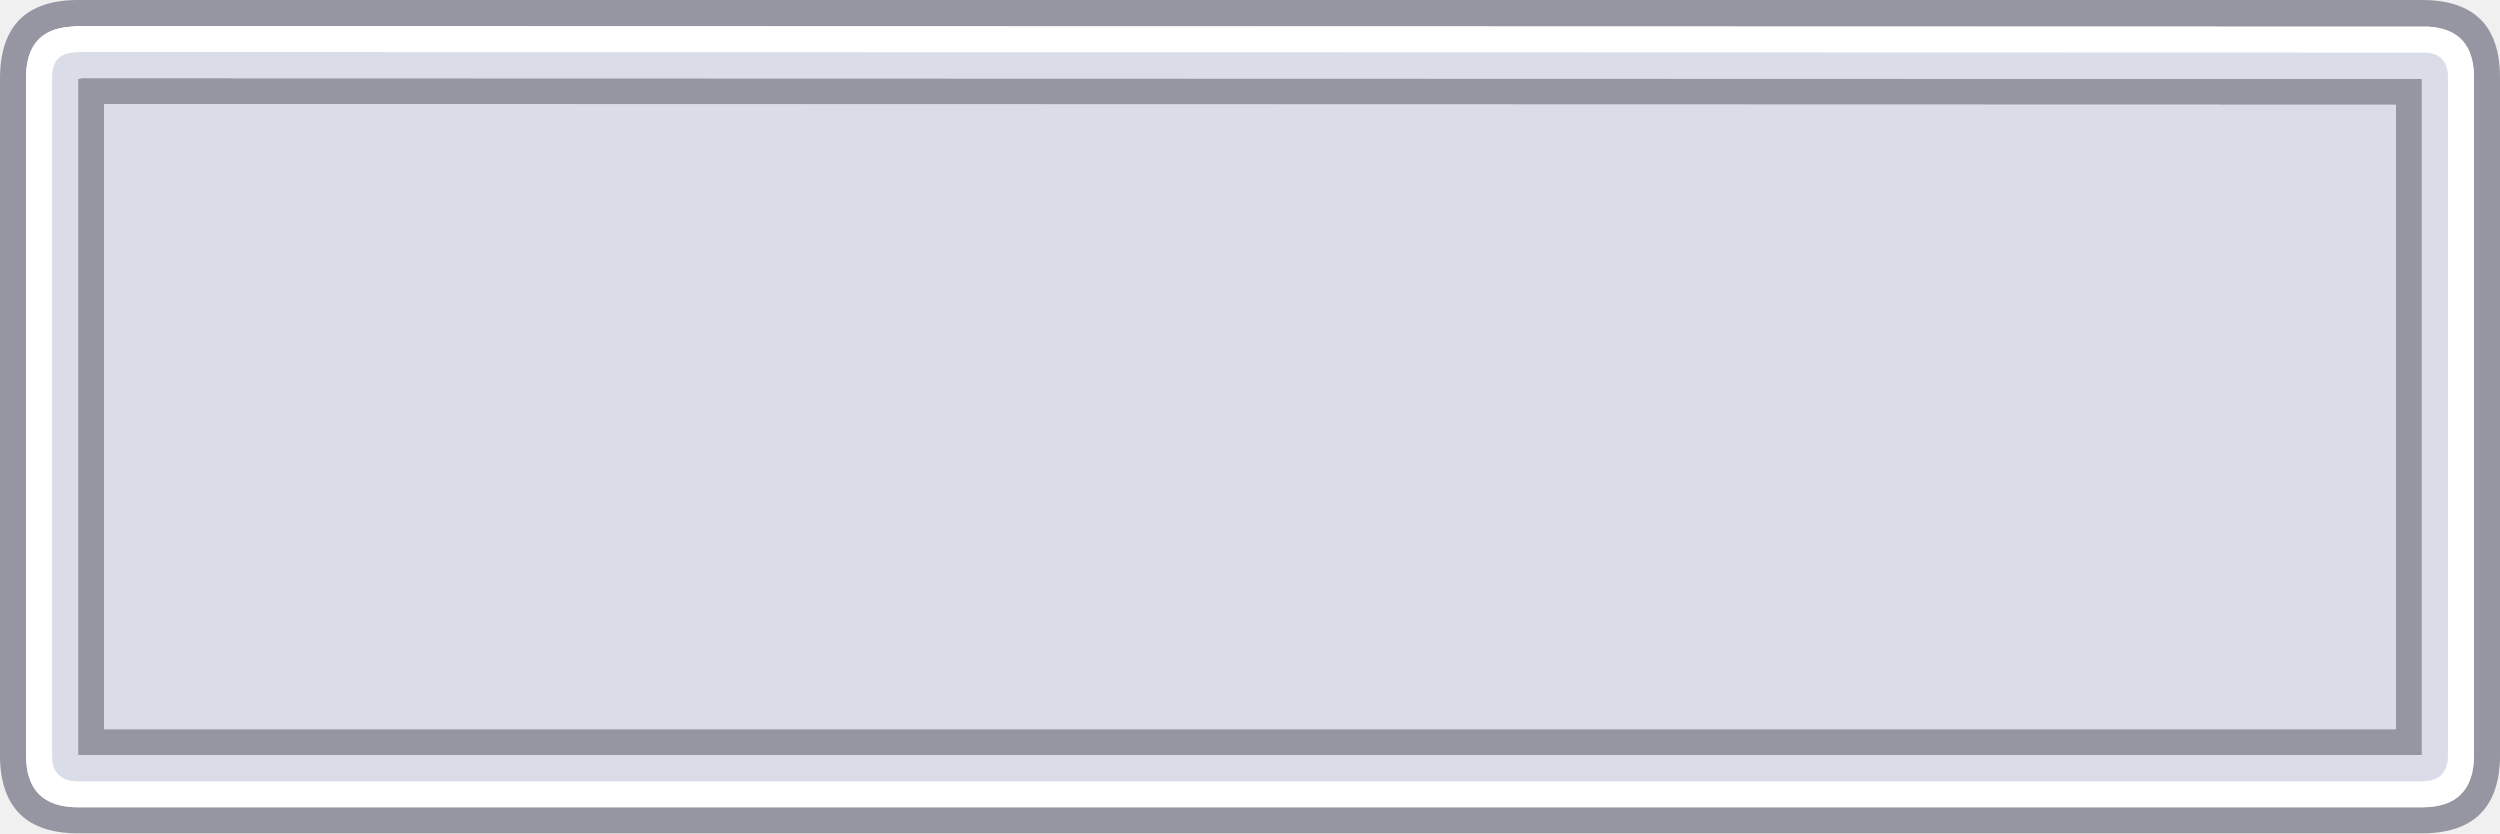
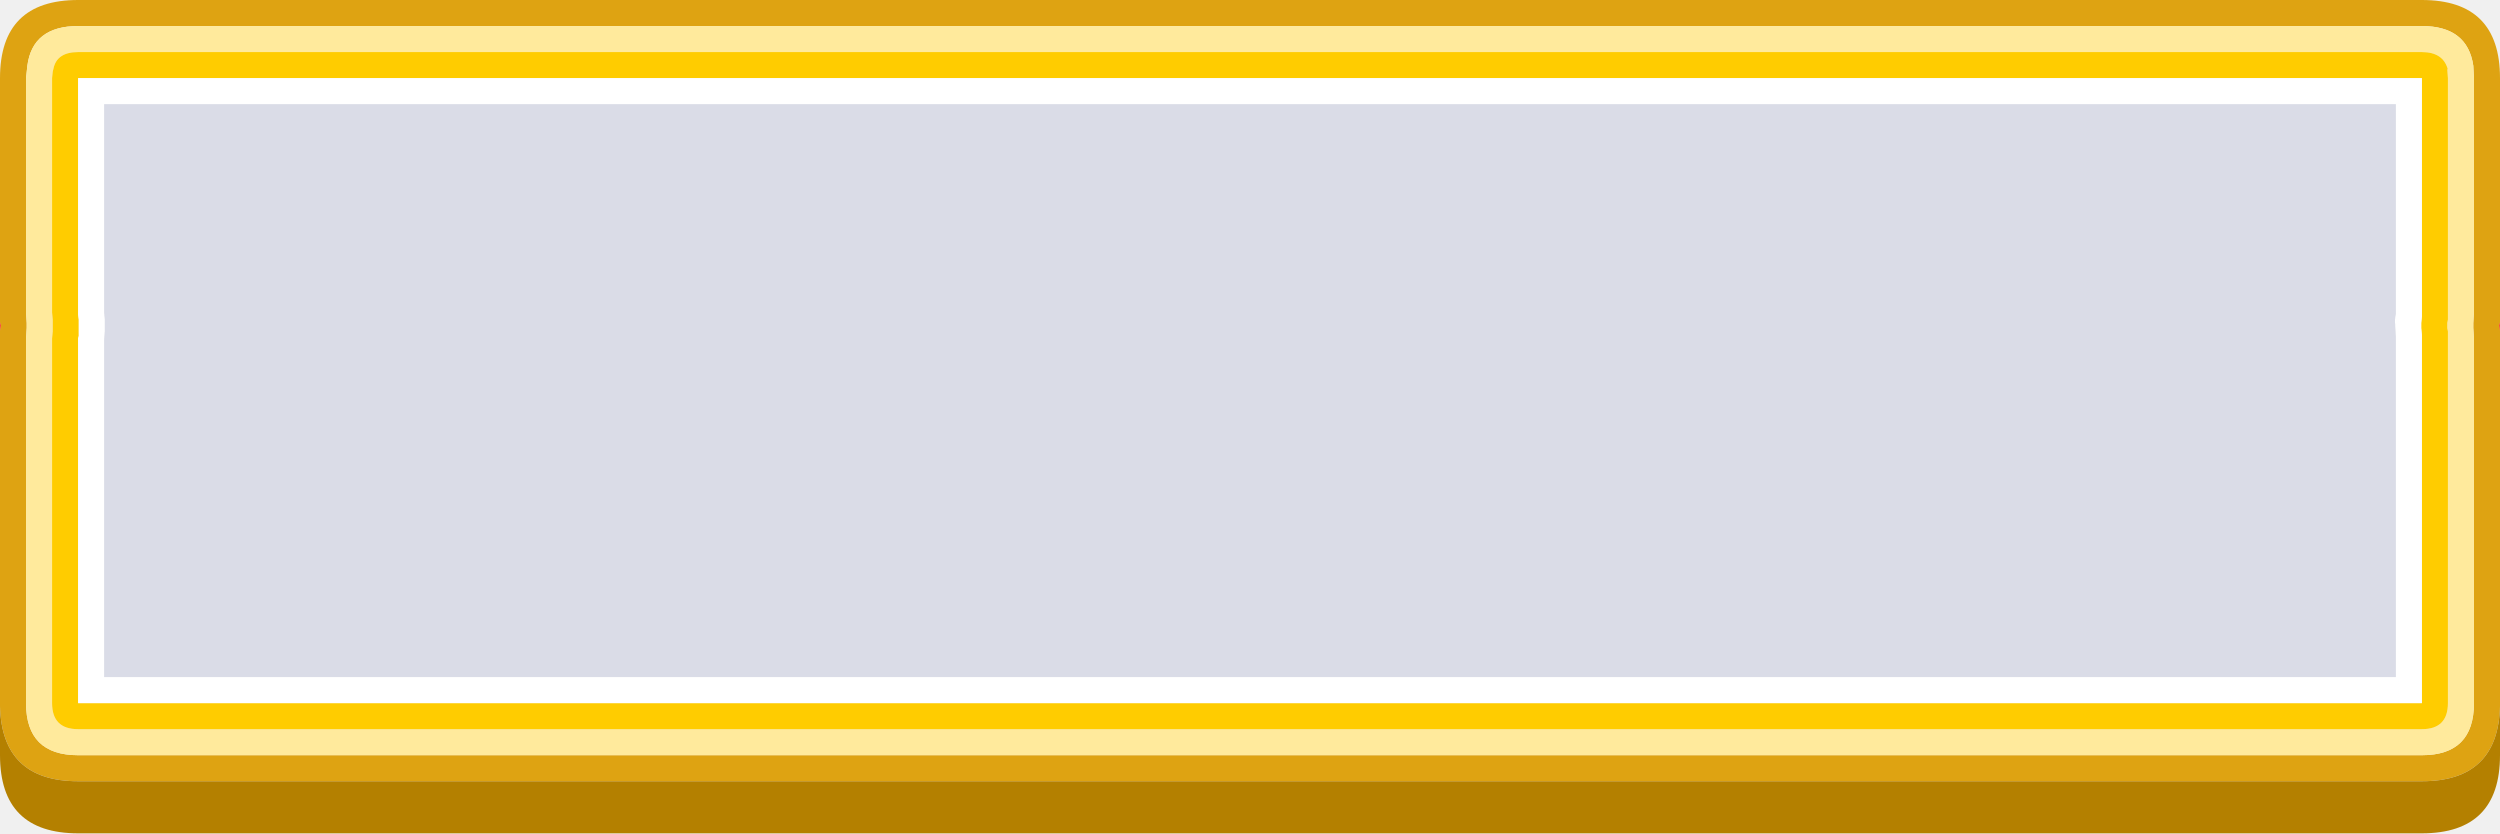
<svg xmlns="http://www.w3.org/2000/svg" width="192" height="64">
  <defs />
  <g>
-     <path stroke="none" fill="#9696A3" d="M186.5 2.05 L6 2 5.9 2 5.4 2.05 Q2 2.3 2 5.95 L2 58 Q2 62 6 62 L186 62 Q190 62 190 58 L190 5.95 Q190 2.25 186.5 2.05 M0 58.25 L0 5.95 Q0.05 0 6 0 L186 0 Q192 0 192 5.95 L192 58.25 Q191.85 64 186 64 L6 64 Q0.15 64 0 58.25 M6.3 6 L186 6.05 186 58 6 58 6 6.05 6.3 6 M184 8.05 L8 8 8 56 184 56 184 8.05" />
-     <path stroke="none" fill="#FFFFFF" d="M186.5 2.05 Q190 2.25 190 5.95 L190 58 Q190 62 186 62 L6 62 Q2 62 2 58 L2 5.95 Q2 2.3 5.4 2.05 L5.9 2 6 2 186.5 2.05 M186.4 4.05 L6.1 4 5.6 4.05 5.55 4.05 Q4 4.2 4 5.95 L4 58 Q4 60 6 60 L186 60 Q188 60 188 58 L188 5.95 Q188 4.2 186.4 4.05" />
-     <path stroke="none" fill="#DADCE7" d="M186.4 4.05 Q188 4.2 188 5.95 L188 58 Q188 60 186 60 L6 60 Q4 60 4 58 L4 5.95 Q4 4.2 5.55 4.05 L5.6 4.05 6.1 4 186.4 4.05 M6.3 6 L6 6.05 6 58 186 58 186 6.05 6.3 6 M184 8.05 L184 56 8 56 8 8 184 8.05" />
+     <path stroke="none" fill="#DEA312" d="M0 24.75 L0 6 Q0 0 6 0 L186 0 Q192 0 192 6 L192 24.75 191.95 25 192 25.4 192 54.25 Q191.85 60 186 60 L6 60 Q0.15 60 0 54.25 L0 25.4 0.05 25 0 24.75 M189.95 25.2 L189.95 24.8 190 24 190 6 189.95 5.05 Q189.5 2 186 2 L6 2 Q2.5 2 2.1 5.05 L2 6 2 24 2.05 24.8 2.05 25.2 2 26 2 54 Q2 58 6 58 L186 58 Q190 58 190 54 L190 26 189.95 25.2" />
+     <path stroke="none" fill="#FFEA9C" d="M189.95 25.2 L190 26 190 54 Q190 58 186 58 L6 58 Q2 58 2 54 L2 26 2.05 25.2 2.05 24.8 2 24 2 6 2.1 5.05 Q2.5 2 6 2 L186 2 Q189.5 2 189.95 5.05 L190 6 190 24 189.95 24.8 189.95 25.2 M6 4 Q4.35 4 4.1 5.3 L4.05 5.5 4 6 4 24 4.05 24.55 4.05 24.8 4.05 25.2 4.05 25.45 4 26 4 54 Q4 56 6 56 L186 56 Q188 56 188 54 L188 26 188 25.45 187.95 25.2 187.95 24.8 188 24.55 188 24 188 6 187.95 5.3 188 5.35 Q187.65 4 186 4 L6 4" />
+     <path stroke="none" fill="#FFCC00" d="M6 4 L186 4 Q187.65 4 188 5.35 L187.95 5.3 188 6 188 24 188 24.55 187.95 24.8 187.95 25.2 188 25.45 188 26 188 54 Q188 56 186 56 L6 56 Q4 56 4 54 L4 26 4.05 25.45 4.05 25.2 4.05 24.8 4.05 24.55 4 24 4 6 4.05 5.5 4.1 5.3 Q4.35 4 6 4 M84.7 6 L81.8 6 6 6 6 24 6 24.15 6.05 24.55 6.05 24.8 6.05 25.2 6.05 25.45 6.05 25.8 6 26 6 54 81.8 54 87.55 54 186 54 186 26 186 25.75 185.95 25.2 185.95 24.8 186 24.3 186 24 186 6 84.7 6" />
+     <path stroke="none" fill="#FFFFFF" d="M84.7 6 L186 6 186 24 186 24.3 185.95 24.8 185.95 25.2 186 25.75 186 26 186 54 87.55 54 81.8 54 6 54 6 26 6.05 25.8 6.05 25.45 6.05 25.2 6.05 24.8 6.05 24.55 6 24.15 6 24 6 6 81.8 6 84.7 6 M183.95 25.05 L183.95 24.95 Q183.9 24.55 184 24.1 L184 24 184 8 8 8 8 24 8.05 24.5 8.05 24.55 8.05 24.8 8.05 25.2 8.05 25.45 8 26.1 8 52 184 52 184 26 184 25.9 183.95 25.05" />
+     <path stroke="none" fill="#DADCE7" d="M183.95 25.05 L184 25.9 184 26 184 52 8 52 8 26.1 8.05 25.45 8.05 25.2 8.05 24.8 8.05 24.55 8.05 24.5 8 24 8 8 184 8 184 24 184 24.1 Q183.9 24.55 183.95 24.95 L183.95 25.05" />
+     <path stroke="none" fill="#FF0000" d="M192 24.75 L192 25.4 191.95 25 192 24.75 M0 25.4 L0 24.75 0.05 25 0 25.4" />
+     <path stroke="none" fill="#B48000" d="M192 54.25 L192 58 Q192 64 186 64 L6 64 Q0 64 0 58 L0 54.25 Q0.15 60 6 60 L186 60 Q191.85 60 192 54.25" />
  </g>
</svg>
